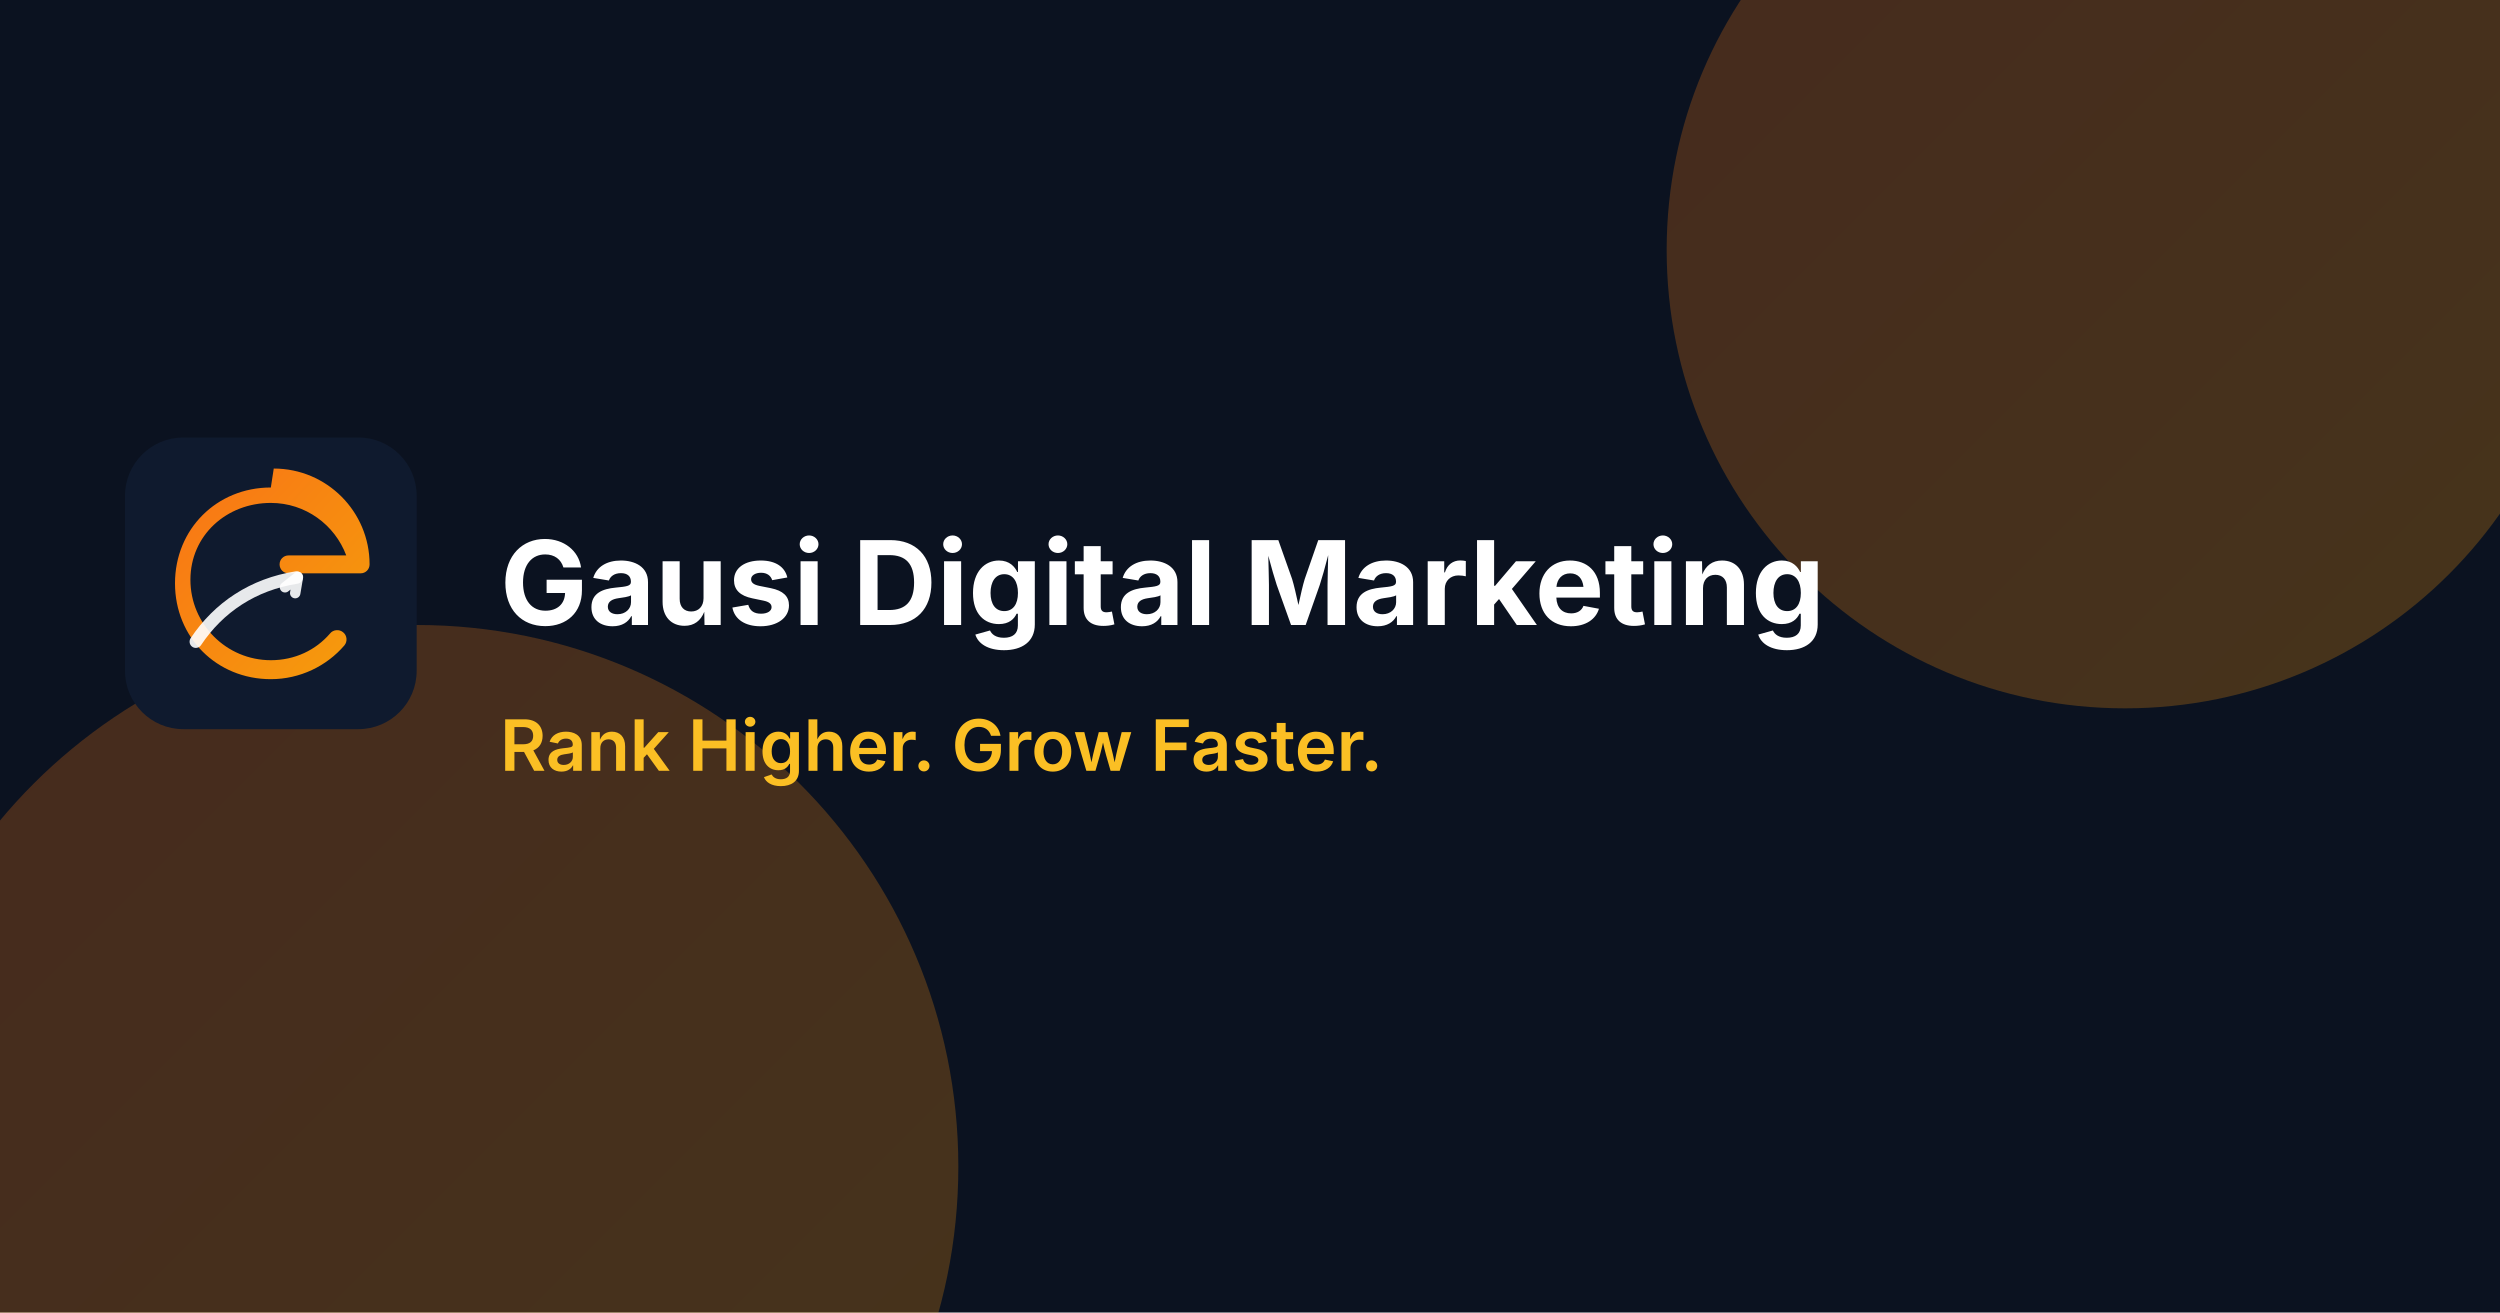
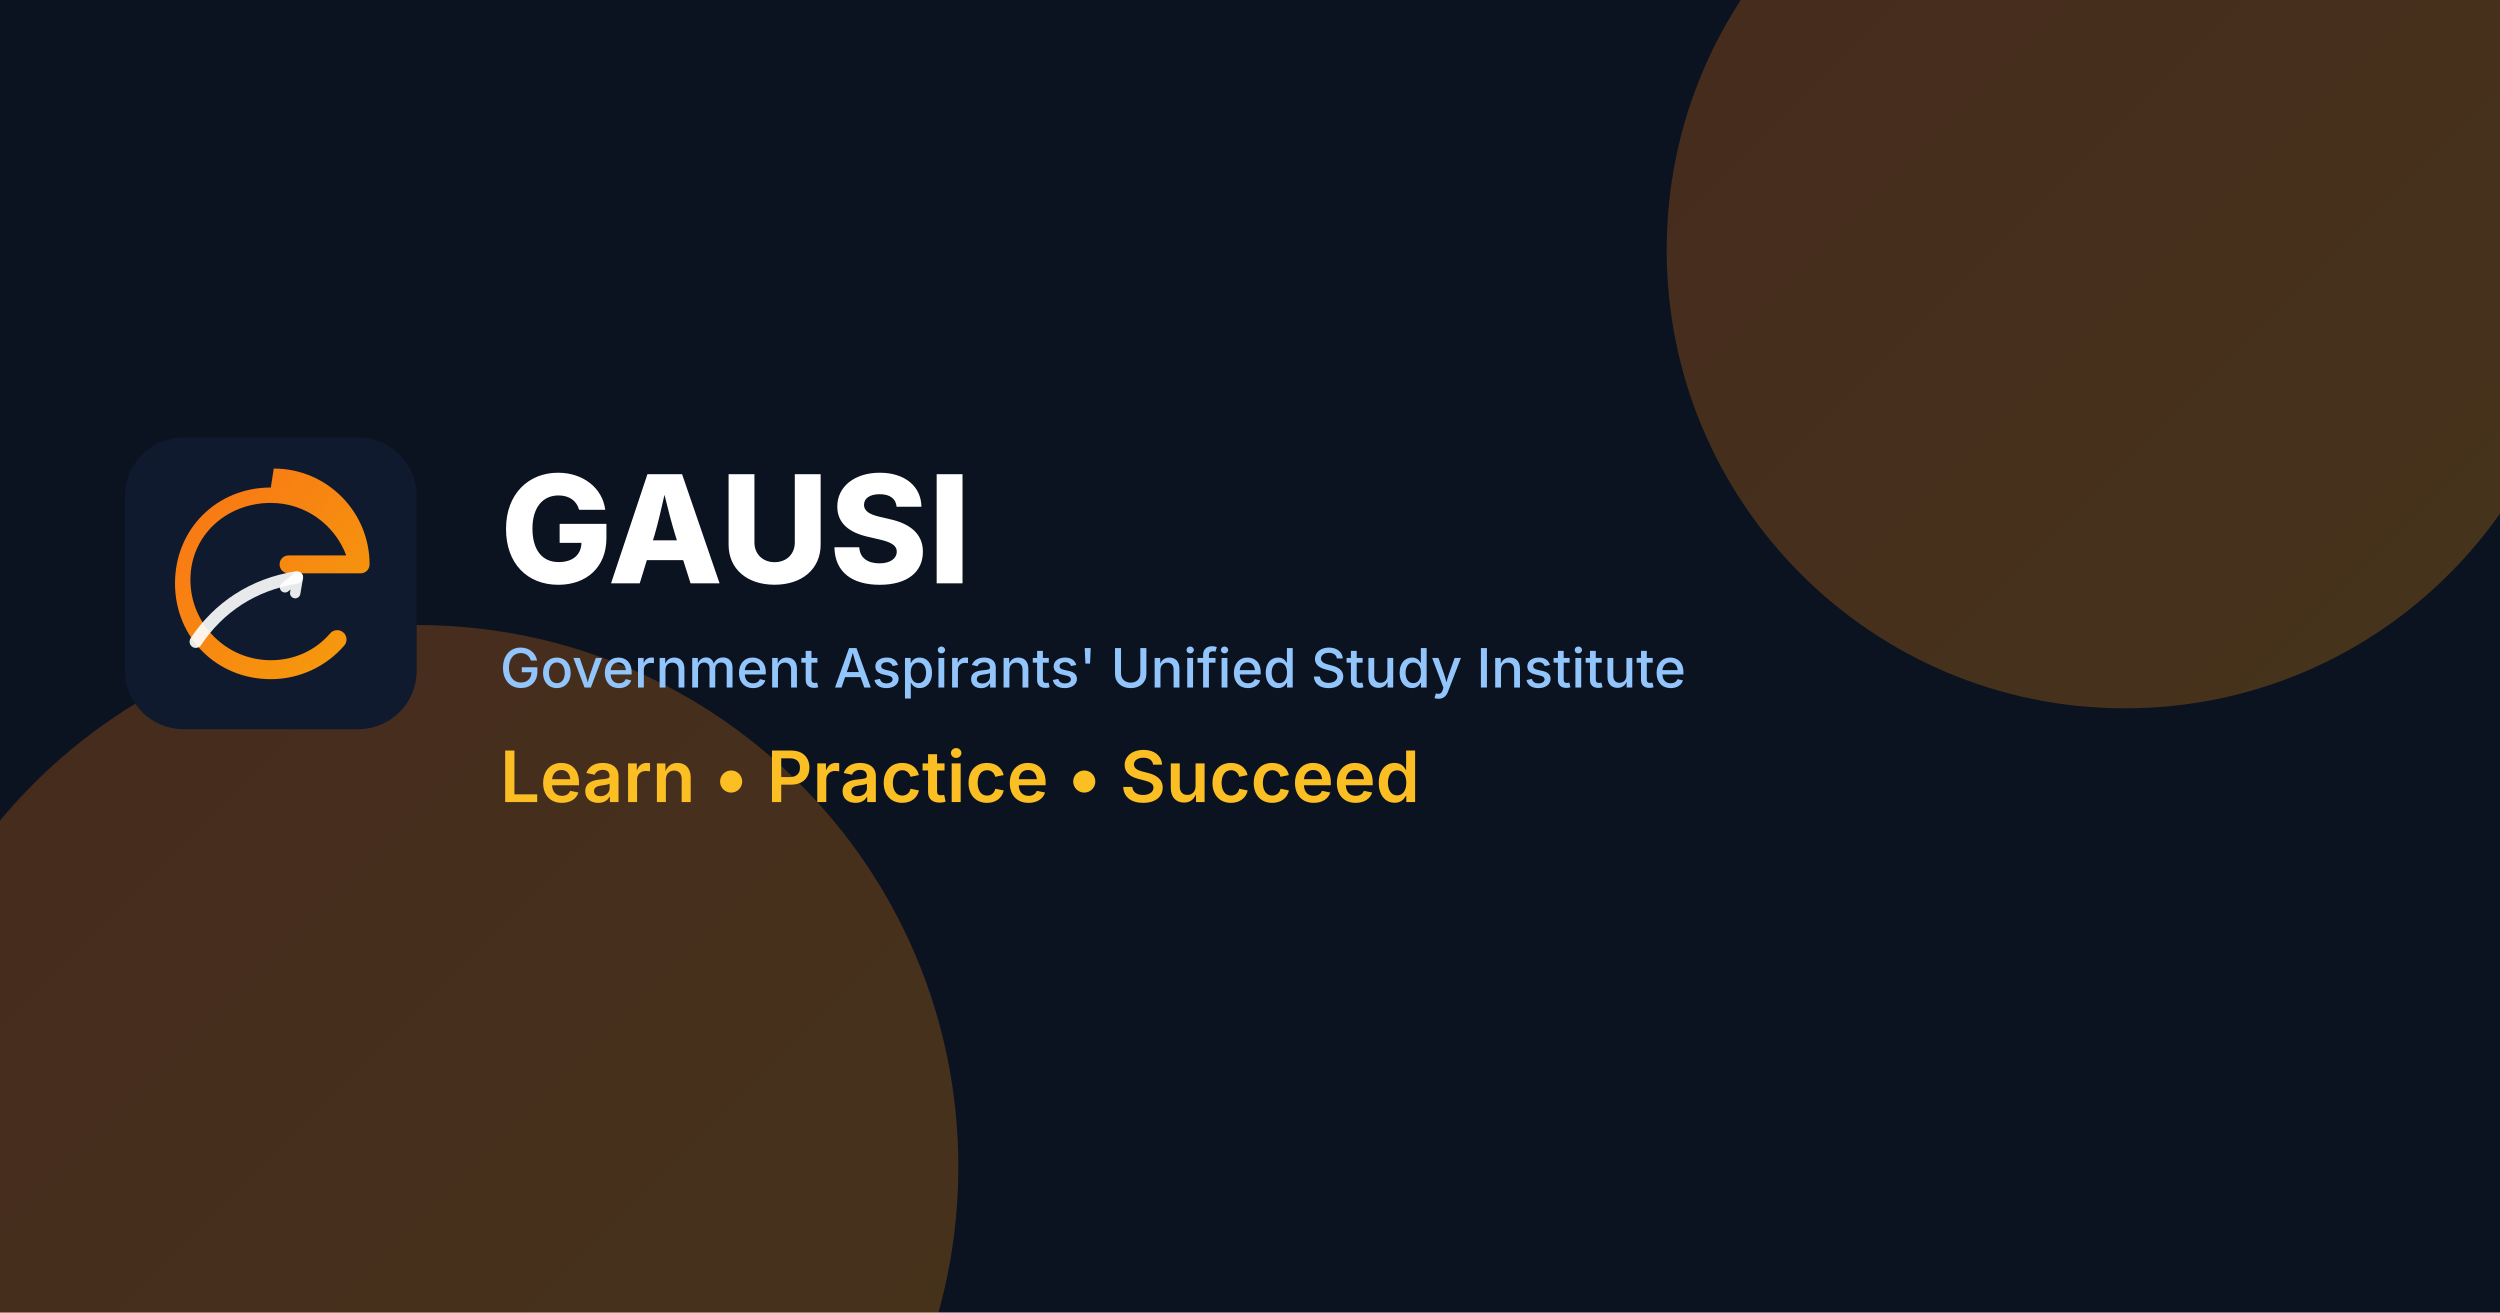
<svg xmlns="http://www.w3.org/2000/svg" width="1200" height="630" viewBox="0 0 1200 630" fill="none">
  <rect width="1200" height="630" fill="#0B1220" />
  <defs>
    <linearGradient id="g" x1="0" y1="0" x2="1" y2="1">
      <stop offset="0%" stop-color="#F97316" />
      <stop offset="100%" stop-color="#F59E0B" />
    </linearGradient>
  </defs>
  <g opacity="0.25">
    <circle cx="1020" cy="120" r="220" fill="url(#g)" />
    <circle cx="200" cy="560" r="260" fill="url(#g)" />
  </g>
  <g transform="translate(60, 210)">
    <rect width="140" height="140" rx="28" fill="#0F1A2E" />
    <path d="M70 24c-26 0-46 20-46 46s20 46 46 46c14 0 26.8-6.3 35.3-16.2 1.6-1.9 1.3-4.8-0.6-6.3-1.9-1.6-4.8-1.3-6.3 0.6-6.8 7.9-16.8 12.8-28.4 12.8-21.3 0-38.6-17.3-38.6-38.6S48.7 31.4 70 31.4c16.6 0 30.7 10.5 36.2 25.2H78.5c-2.4 0-4.3 1.9-4.3 4.3s1.9 4.3 4.3 4.3h34.6c2.4 0 4.3-1.9 4.3-4.3 0-25.3-20.5-46-46-46Z" fill="url(#g)" />
    <path d="M34 98c11-16.5 27.5-27.5 48.4-30.8" stroke="#fff" stroke-opacity="0.9" stroke-width="6" stroke-linecap="round" />
    <path d="M83 67l-6.2 4.9M83 67l-1.3 7.7" stroke="#fff" stroke-opacity="0.9" stroke-width="5" stroke-linecap="round" stroke-linejoin="round" />
  </g>
-   <text x="240" y="300" fill="white" font-family="Inter, Arial, sans-serif" font-size="56" font-weight="700">Gausi Digital Marketing</text>
-   <text x="240" y="370" fill="#FBBF24" font-family="Inter, Arial, sans-serif" font-size="34" font-weight="600">Rank Higher. Grow Faster.</text>
+   <text x="240" y="280" fill="white" font-family="Inter, Arial, sans-serif" font-size="72" font-weight="800">GAUSI</text>
+   <text x="240" y="330" fill="#93C5FD" font-family="Inter, Arial, sans-serif" font-size="26" font-weight="500">Government Aspirants' Unified Study Institute</text>
+   <text x="240" y="385" fill="#FBBF24" font-family="Inter, Arial, sans-serif" font-size="34" font-weight="600">Learn • Practice • Succeed</text>
</svg>
